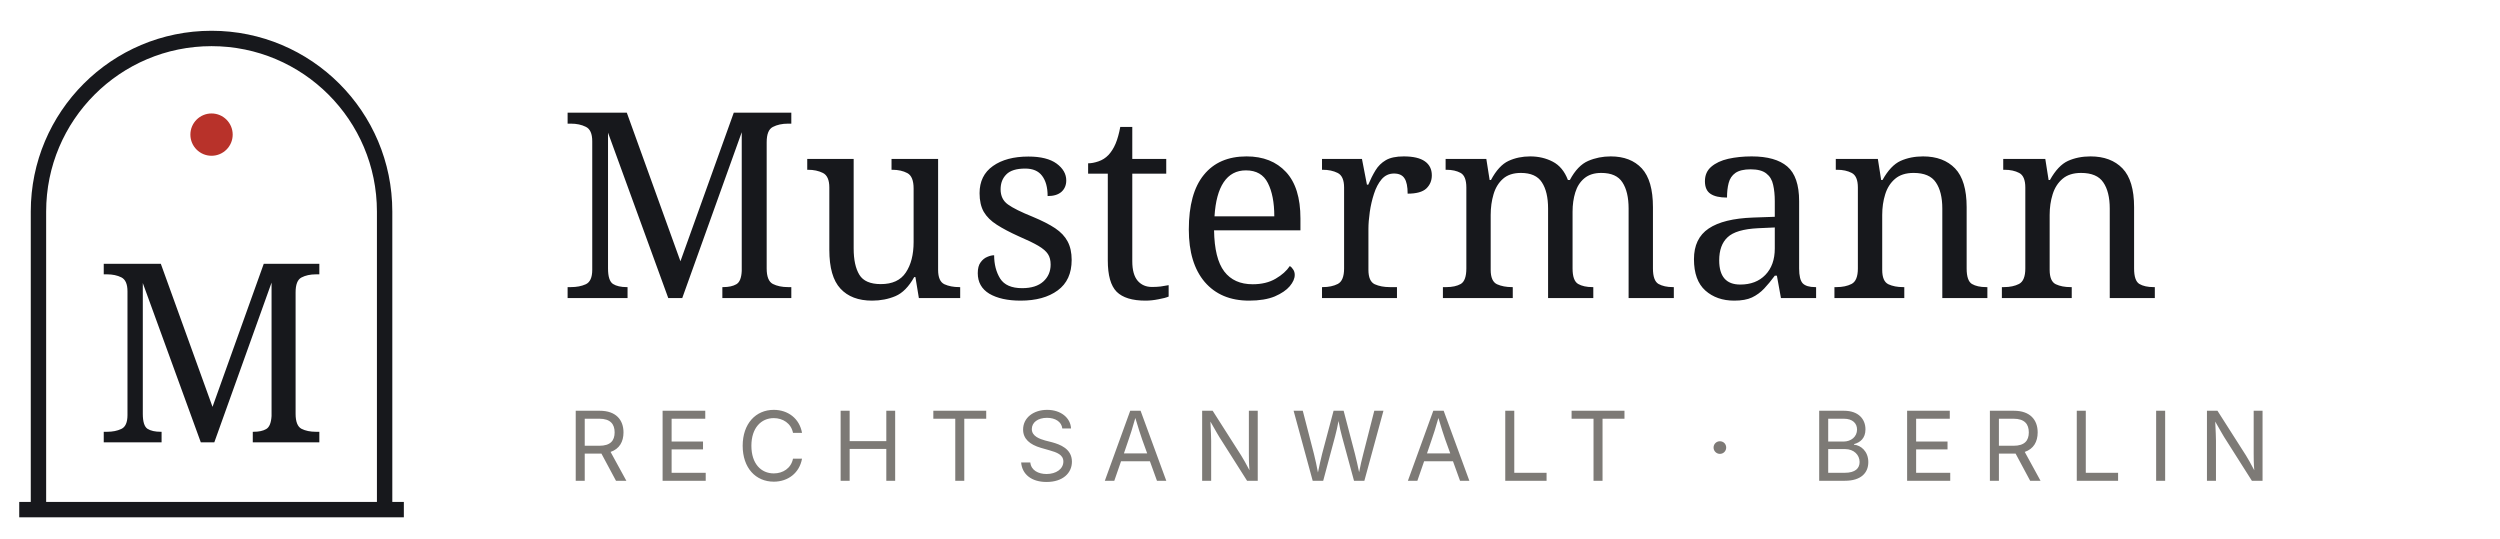
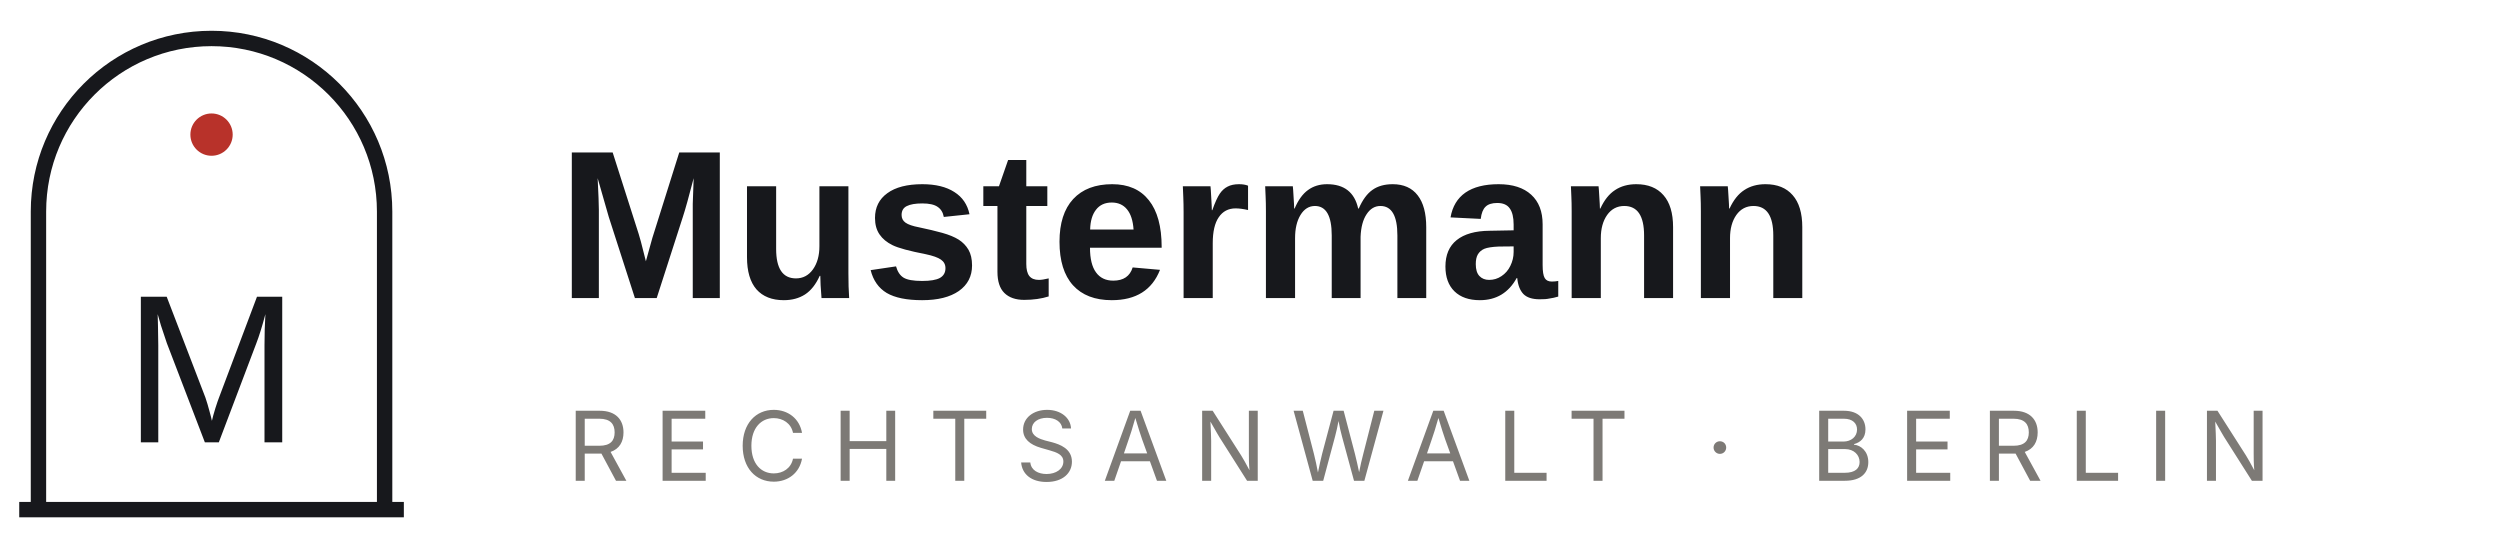
<svg xmlns="http://www.w3.org/2000/svg" viewBox="0 0 260 56" width="520" height="112">
  <g transform="translate(2 2)">
    <path d="M2 51V20a18 18 0 0 1 36 0v31" fill="none" stroke="#17181c" stroke-width="1.6" />
    <path d="M0 51h40" fill="none" stroke="#17181c" stroke-width="1.6" />
-     <text x="20" y="44" text-anchor="middle" font-family="Fraunces, Georgia, serif" font-size="26" fill="#17181c">M</text>
+     <text x="20" y="44" text-anchor="middle" font-family="Poppins, Arial, sans-serif" font-size="22" font-weight="500" fill="#17181c">M</text>
    <circle cx="20" cy="12" r="2.2" fill="#b8322a" />
  </g>
-   <text x="58" y="31" font-family="Fraunces, Georgia, serif" font-size="27" fill="#17181c">Mustermann</text>
+   <text x="58" y="31" font-family="Poppins, Arial, sans-serif" font-size="22" font-weight="600" fill="#17181c">Mustermann</text>
  <text x="59" y="50" font-family="Inter, Arial, sans-serif" font-size="10" letter-spacing="2.6" fill="#7d7a76">RECHTSANWALT · BERLIN</text>
</svg>
